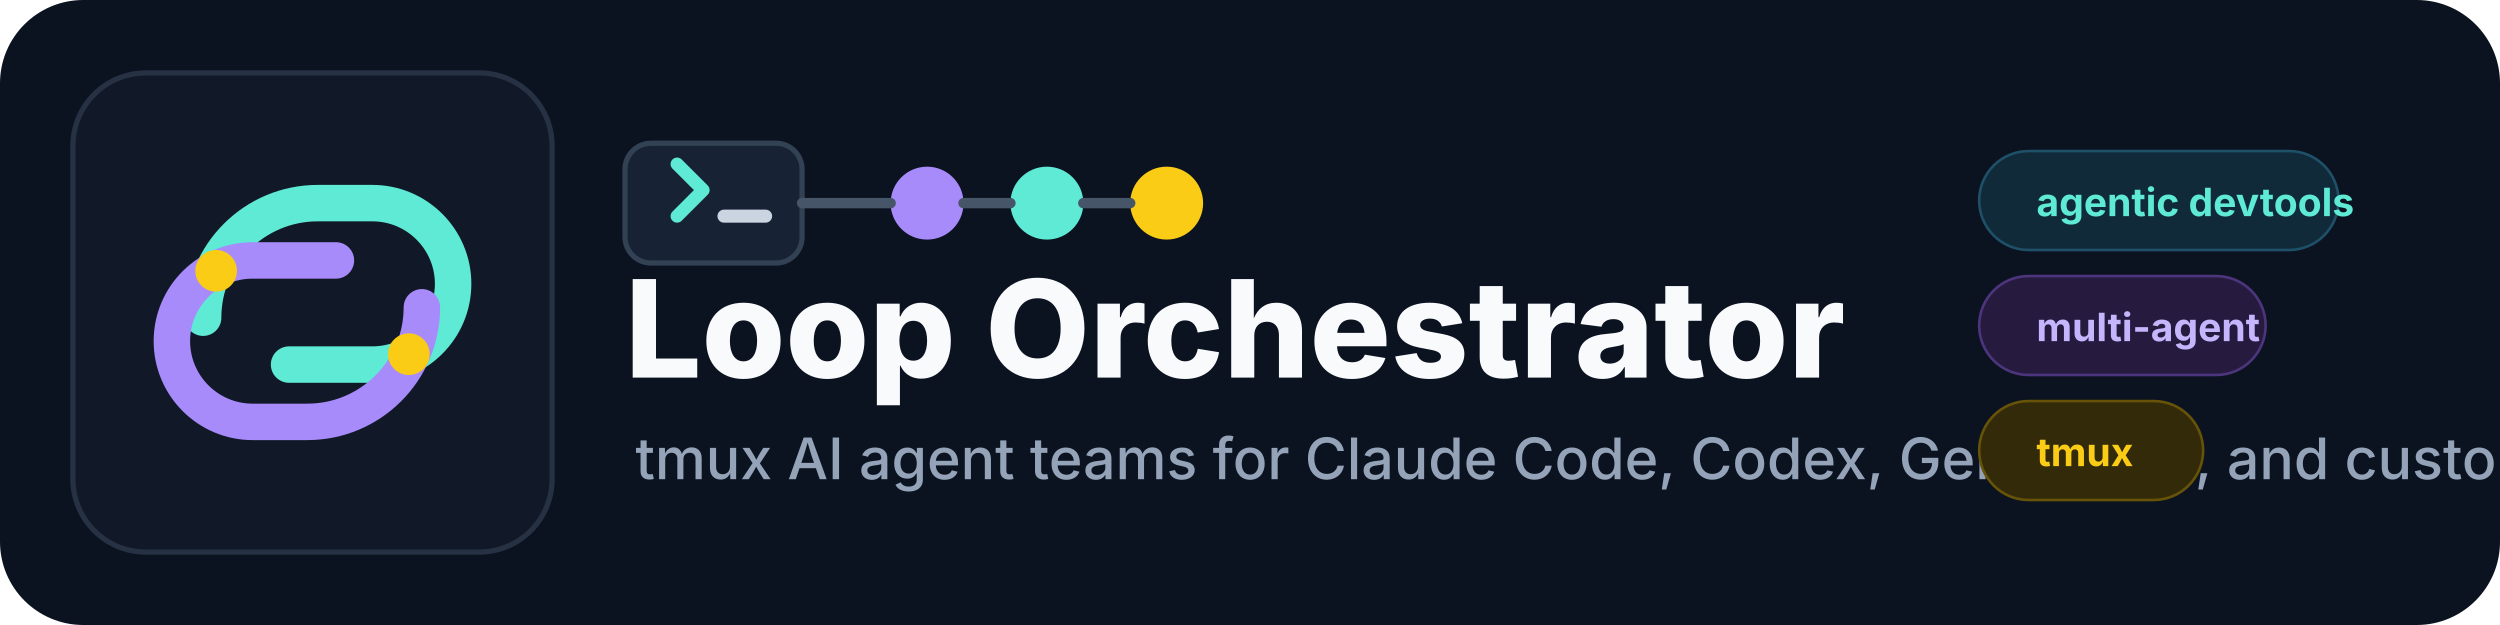
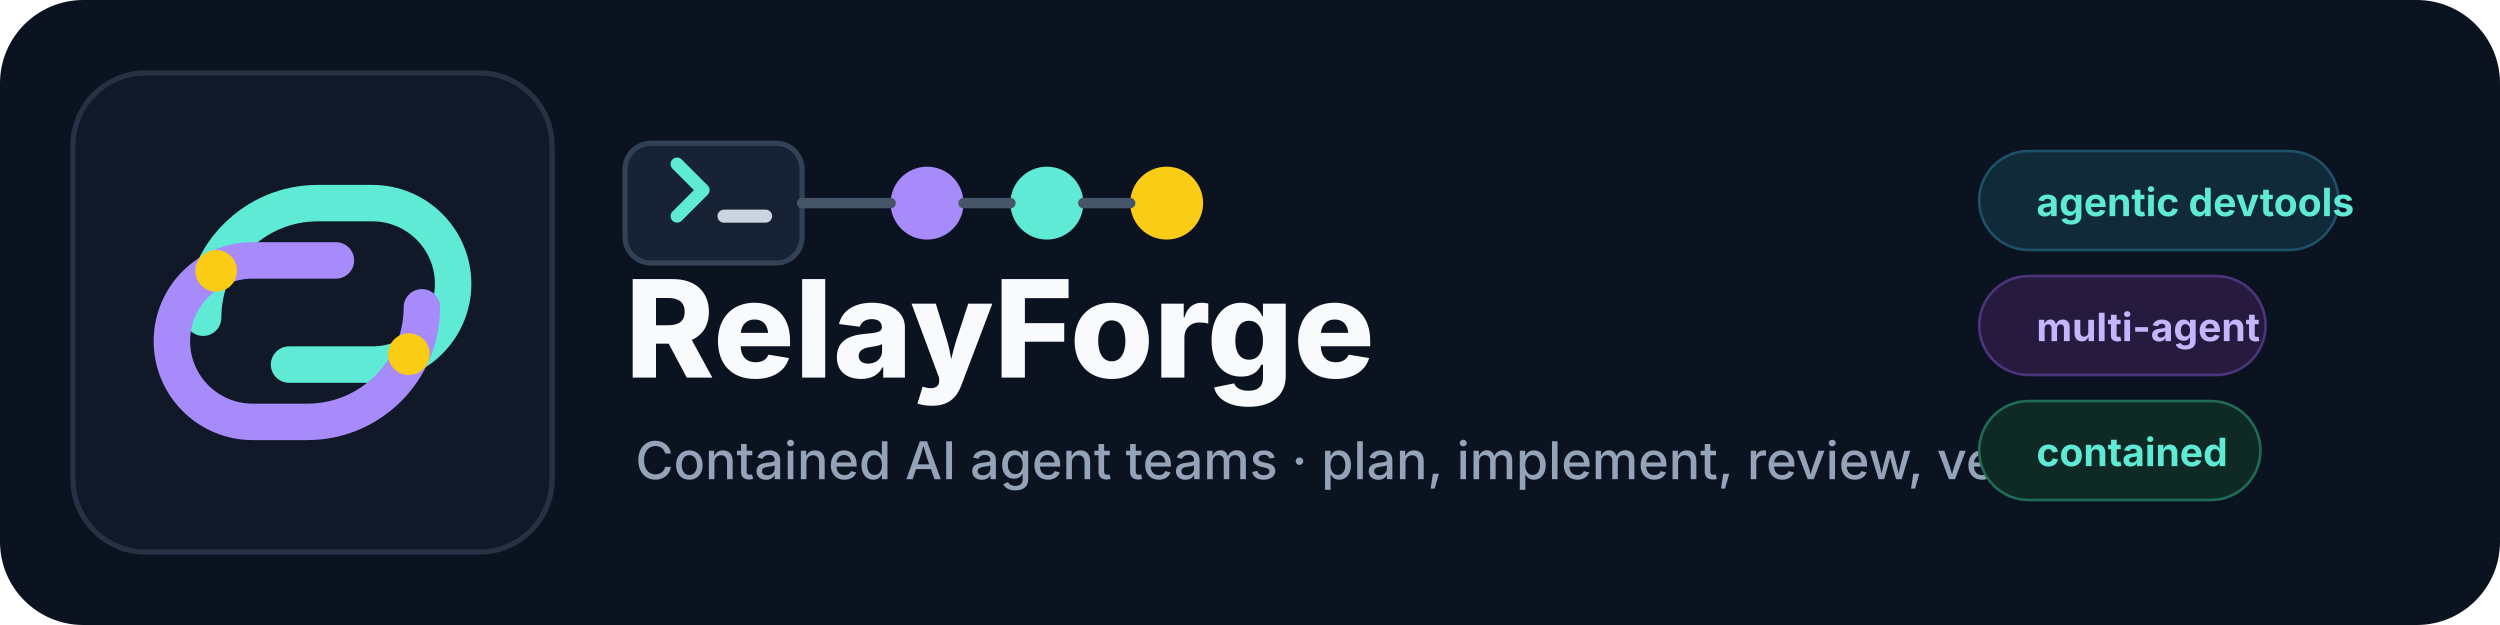
<svg xmlns="http://www.w3.org/2000/svg" width="960" height="240" viewBox="0 0 960 240" fill="none" role="img" aria-labelledby="title desc">
  <rect width="960" height="240" rx="32" fill="#0B1220" />
  <rect x="28" y="28" width="184" height="184" rx="28" fill="#111827" stroke="#263244" stroke-width="2" />
  <path d="M78 122C78 97.7 97.7 78 122 78H143C160.1 78 174 91.9 174 109C174 126.1 160.1 140 143 140H111" stroke="#5EEAD4" stroke-width="14" stroke-linecap="round" />
  <path d="M162 118C162 142.3 142.3 162 118 162H97C79.9 162 66 148.1 66 131C66 113.9 79.9 100 97 100H129" stroke="#A78BFA" stroke-width="14" stroke-linecap="round" />
  <circle cx="83" cy="104" r="8" fill="#FACC15" />
  <circle cx="157" cy="136" r="8" fill="#FACC15" />
  <rect x="240" y="55" width="68" height="46" rx="10" fill="#182235" stroke="#334155" stroke-width="2" />
  <path d="M260 77L270 67L260 57" stroke="#5EEAD4" stroke-width="5" stroke-linecap="round" stroke-linejoin="round" transform="translate(0 6)" />
  <path d="M278 83H294" stroke="#CBD5E1" stroke-width="5" stroke-linecap="round" />
  <circle cx="356" cy="78" r="14" fill="#A78BFA" />
  <circle cx="402" cy="78" r="14" fill="#5EEAD4" />
  <circle cx="448" cy="78" r="14" fill="#FACC15" />
  <path d="M308 78H342M370 78H388M416 78H434" stroke="#475569" stroke-width="4" stroke-linecap="round" />
-   <text x="240" y="145" fill="#F8FAFC" font-family="Inter, ui-sans-serif, system-ui, -apple-system, BlinkMacSystemFont, Segoe UI, sans-serif" font-size="52" font-weight="800" letter-spacing="0">Loop Orchestrator</text>
-   <text x="244" y="184" fill="#94A3B8" font-family="Inter, ui-sans-serif, system-ui, -apple-system, BlinkMacSystemFont, Segoe UI, sans-serif" font-size="22" font-weight="500" letter-spacing="0">tmux AI agent teams for Claude Code, Codex, Gemini CLI, and custom tools</text>
+   <text x="240" y="145" fill="#F8FAFC" font-family="Inter, ui-sans-serif, system-ui, -apple-system, BlinkMacSystemFont, Segoe UI, sans-serif" font-size="52" font-weight="800" letter-spacing="0">RelayForge</text>
+   <text x="244" y="184" fill="#94A3B8" font-family="Inter, ui-sans-serif, system-ui, -apple-system, BlinkMacSystemFont, Segoe UI, sans-serif" font-size="20" font-weight="500" letter-spacing="0">Contained AI agent teams · plan, implement, review, verify</text>
  <rect x="760" y="58" width="138" height="38" rx="19" fill="#102A3A" stroke="#1E5067" />
  <text x="782" y="83" fill="#5EEAD4" font-family="Inter, ui-sans-serif, system-ui" font-size="15" font-weight="700">agentic devtools</text>
  <rect x="760" y="106" width="110" height="38" rx="19" fill="#261B3F" stroke="#4C357D" />
  <text x="782" y="131" fill="#C4B5FD" font-family="Inter, ui-sans-serif, system-ui" font-size="15" font-weight="700">multi-agent</text>
-   <rect x="760" y="154" width="86" height="38" rx="19" fill="#332A0A" stroke="#665308" />
-   <text x="782" y="179" fill="#FACC15" font-family="Inter, ui-sans-serif, system-ui" font-size="15" font-weight="700">tmux</text>
+   <rect x="760" y="154" width="108" height="38" rx="19" fill="#0F2A24" stroke="#1F6B57" />
+   <text x="782" y="179" fill="#5EEAD4" font-family="Inter, ui-sans-serif, system-ui" font-size="15" font-weight="700">contained</text>
</svg>
